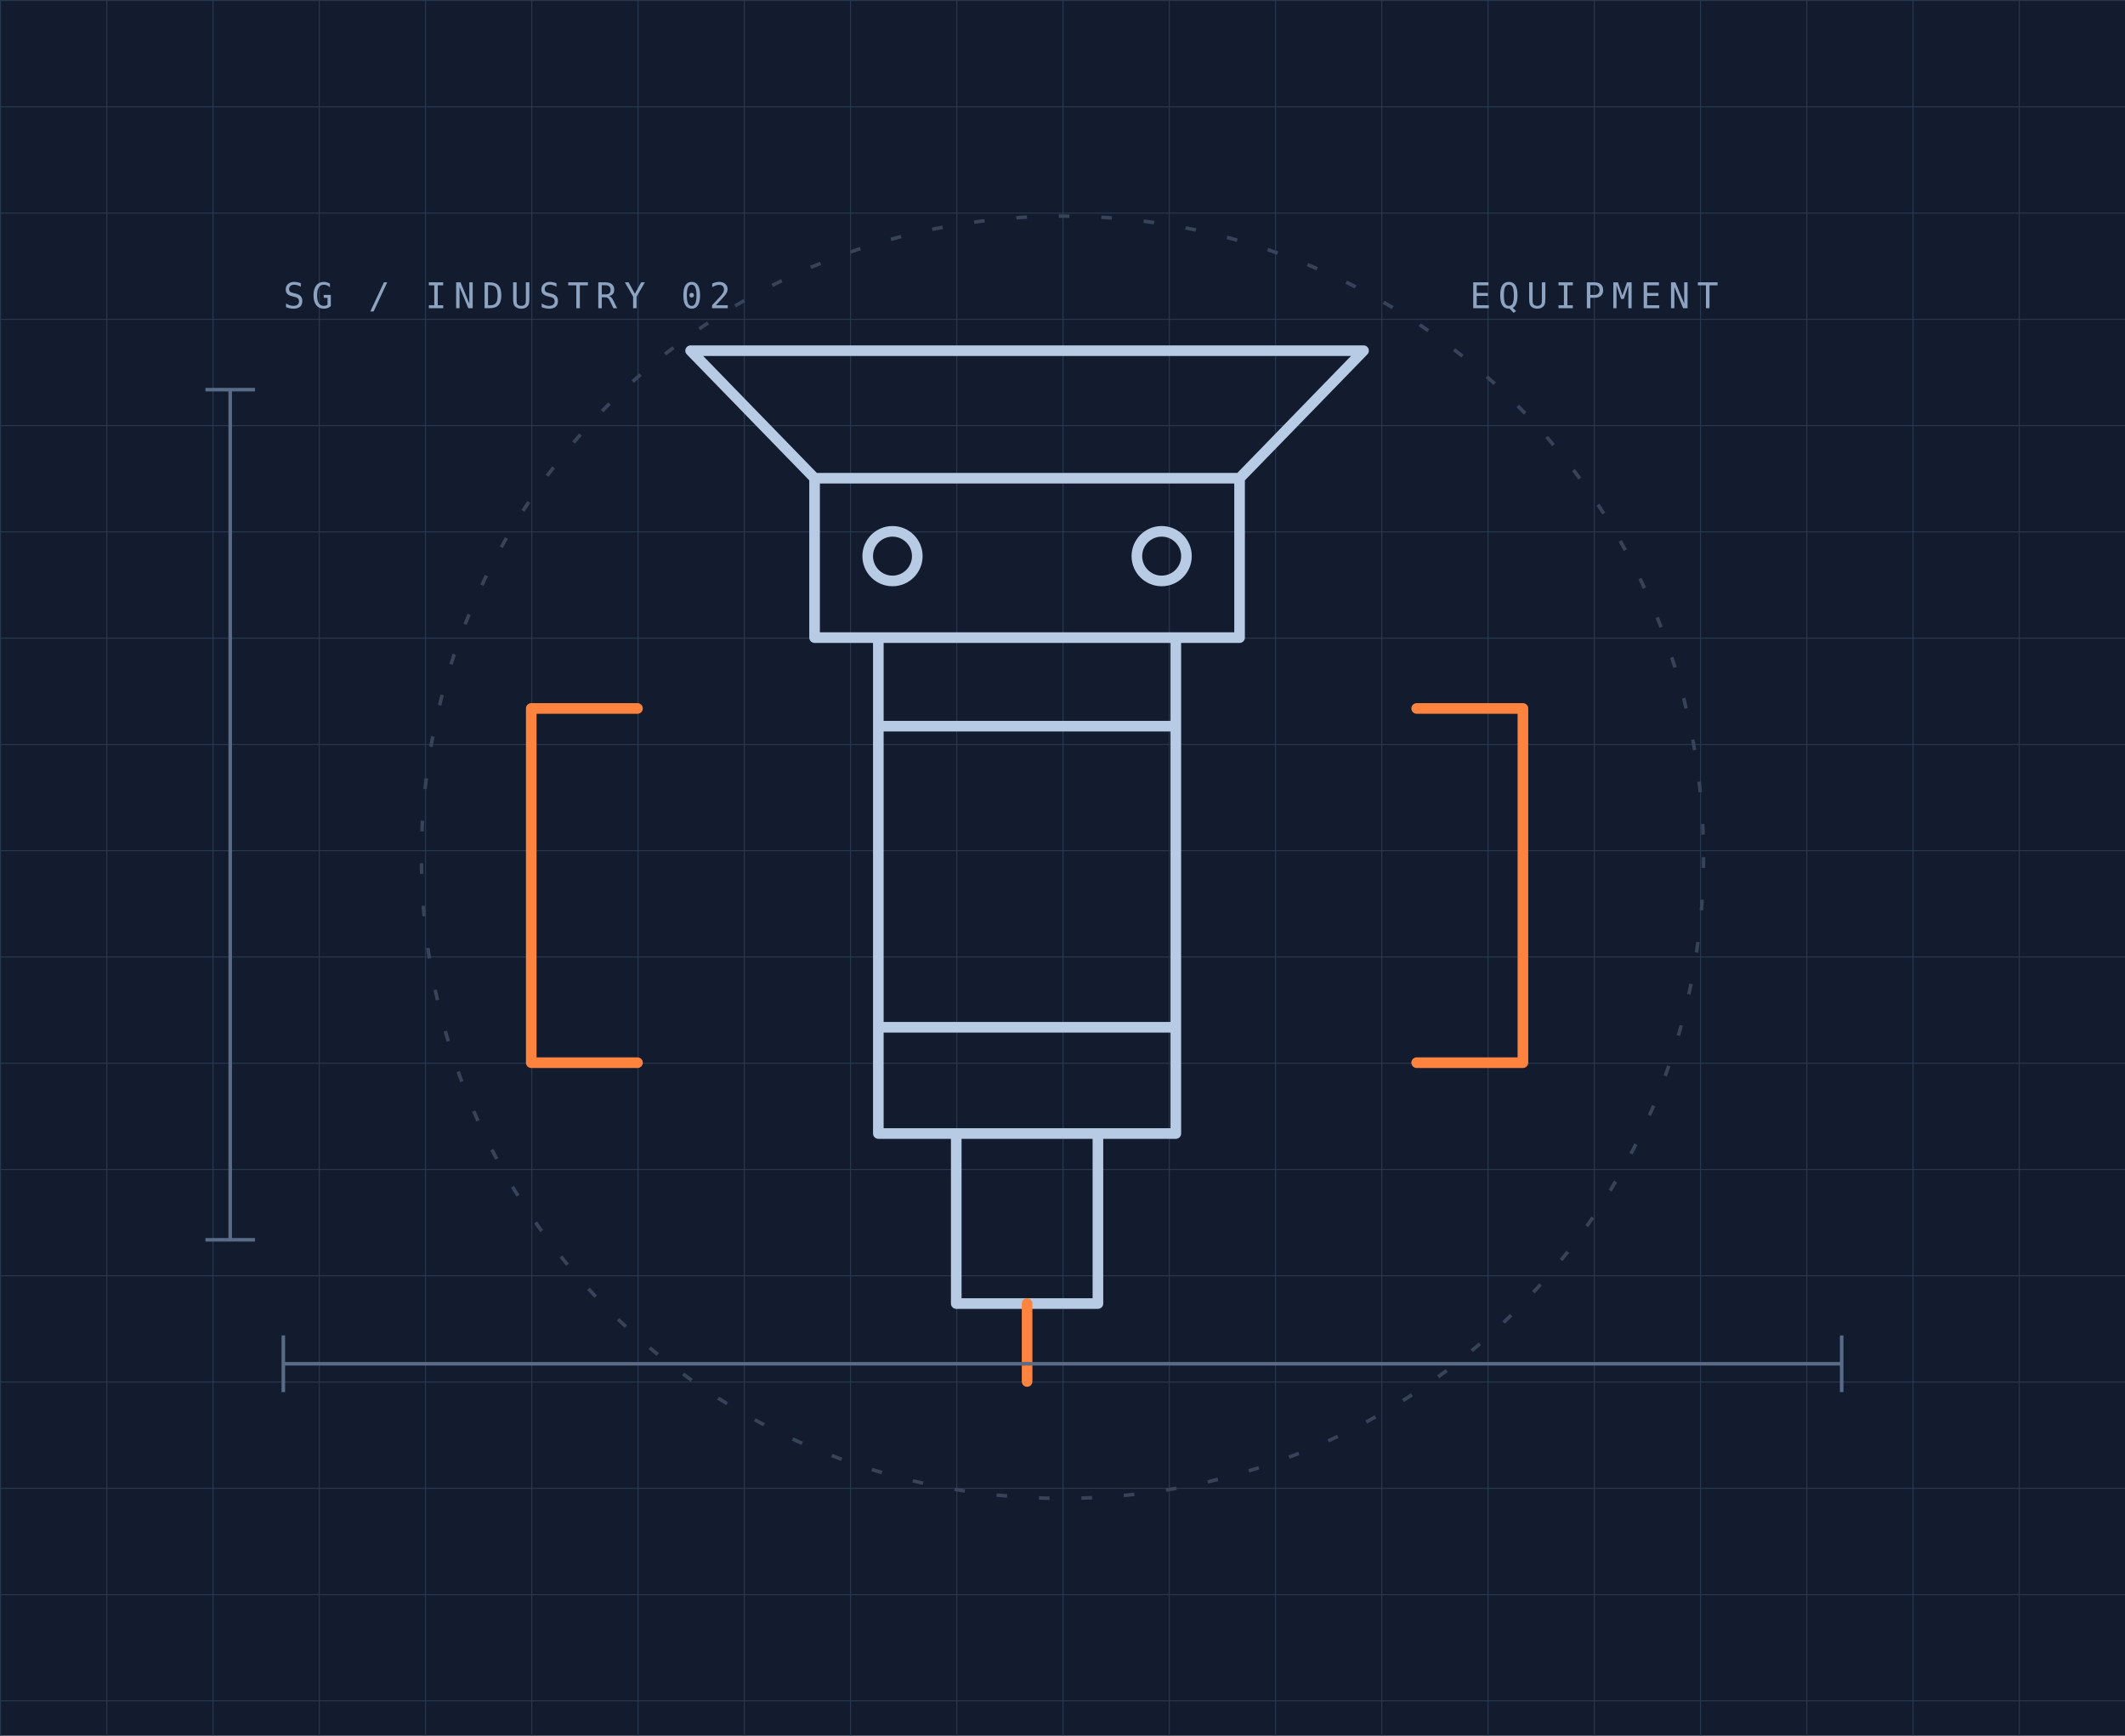
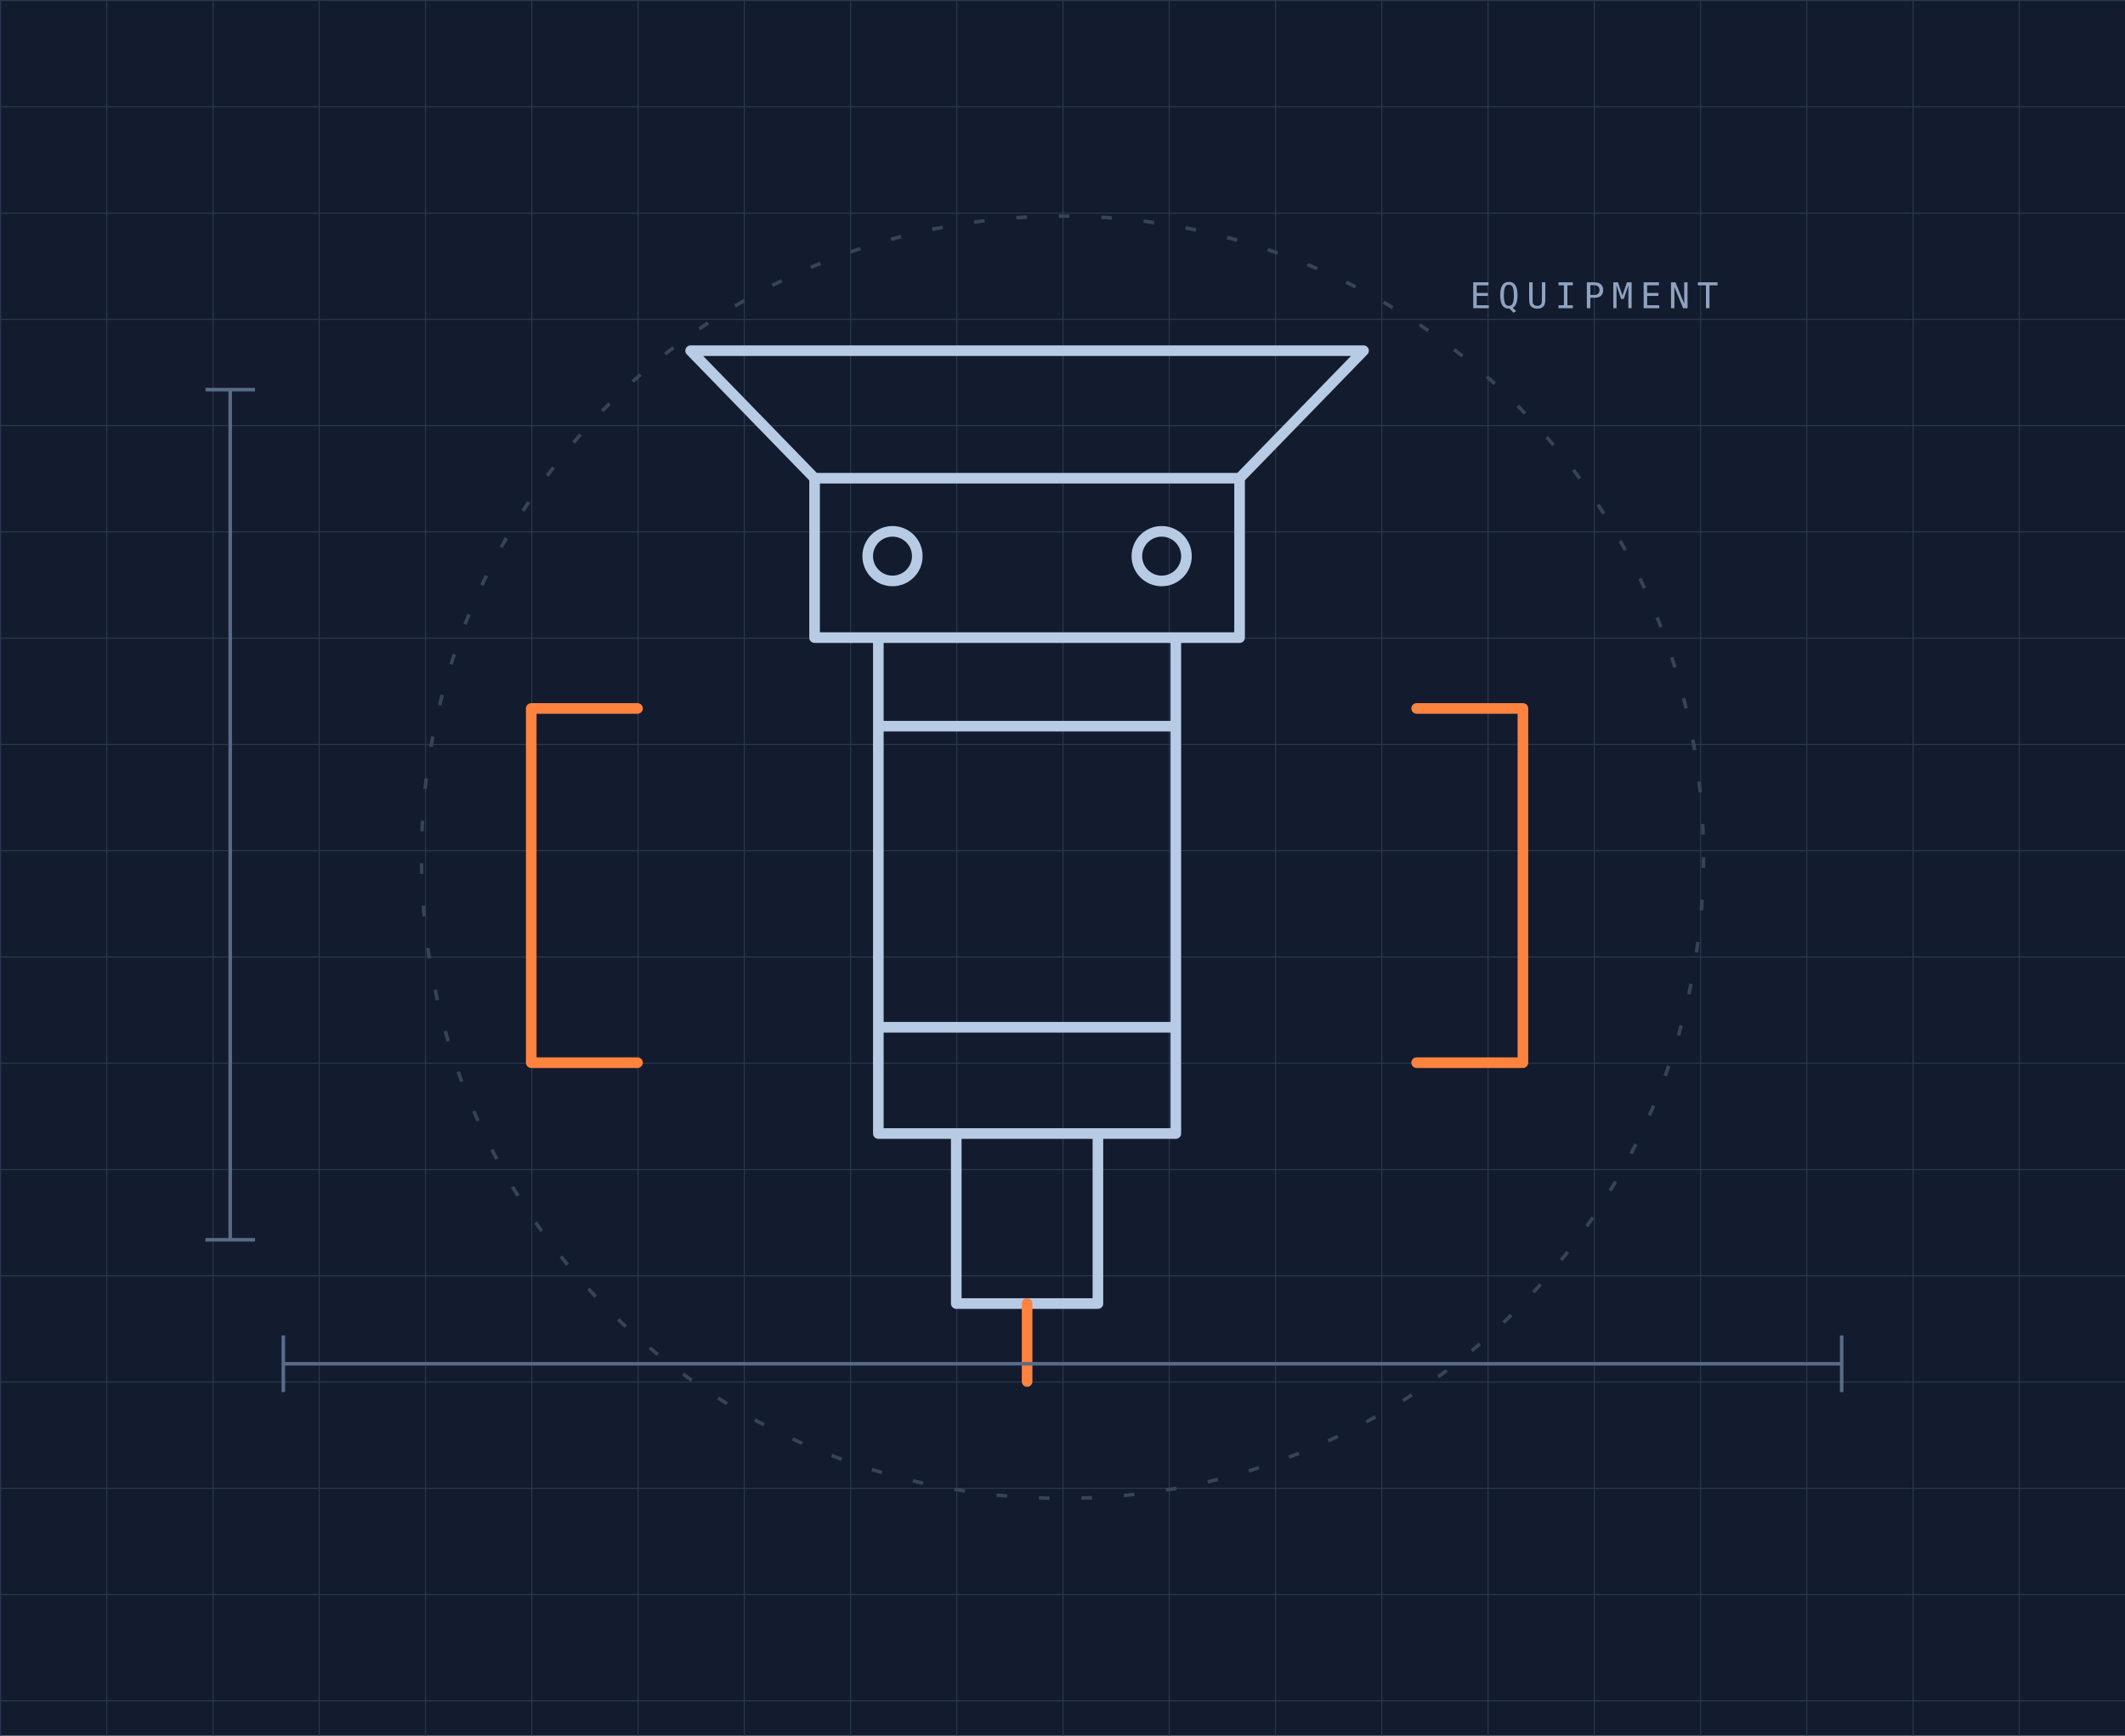
<svg xmlns="http://www.w3.org/2000/svg" viewBox="0 0 600 490" role="img" aria-labelledby="title">
  <defs>
    <pattern id="grid" width="30" height="30" patternUnits="userSpaceOnUse">
      <path d="M30 0H0V30" fill="none" stroke="#29374e" stroke-width=".6" />
    </pattern>
  </defs>
  <rect width="600" height="490" fill="#131b2e" />
  <rect width="600" height="490" fill="url(#grid)" />
  <circle cx="300" cy="242" r="181" fill="none" stroke="#364358" stroke-dasharray="3 9" />
  <style>.hot{stroke:#fd833f}</style>
  <g stroke="#b7cbe5" stroke-width="3" fill="none" stroke-linecap="round" stroke-linejoin="round">
    <path d="M230 135h120v45H230zM248 180h84v140h-84zM270 320h40v48h-40zM230 135l-35-36h190l-35 36M248 205h84M248 290h84" />
    <path class="hot" d="M290 368v22M180 200h-30v100h30M400 200h30v100h-30" />
    <circle cx="252" cy="157" r="7" />
    <circle cx="328" cy="157" r="7" />
  </g>
  <g stroke="#596b86" fill="none">
    <path d="M80 385H520M80 377v16M520 377v16M65 110v240M58 110h14M58 350h14" />
  </g>
  <g fill="#8da3c0" font-family="monospace" font-size="10" letter-spacing="2">
-     <text x="80" y="87">SG / INDUSTRY 02</text>
    <text x="415" y="87">EQUIPMENT</text>
  </g>
</svg>
